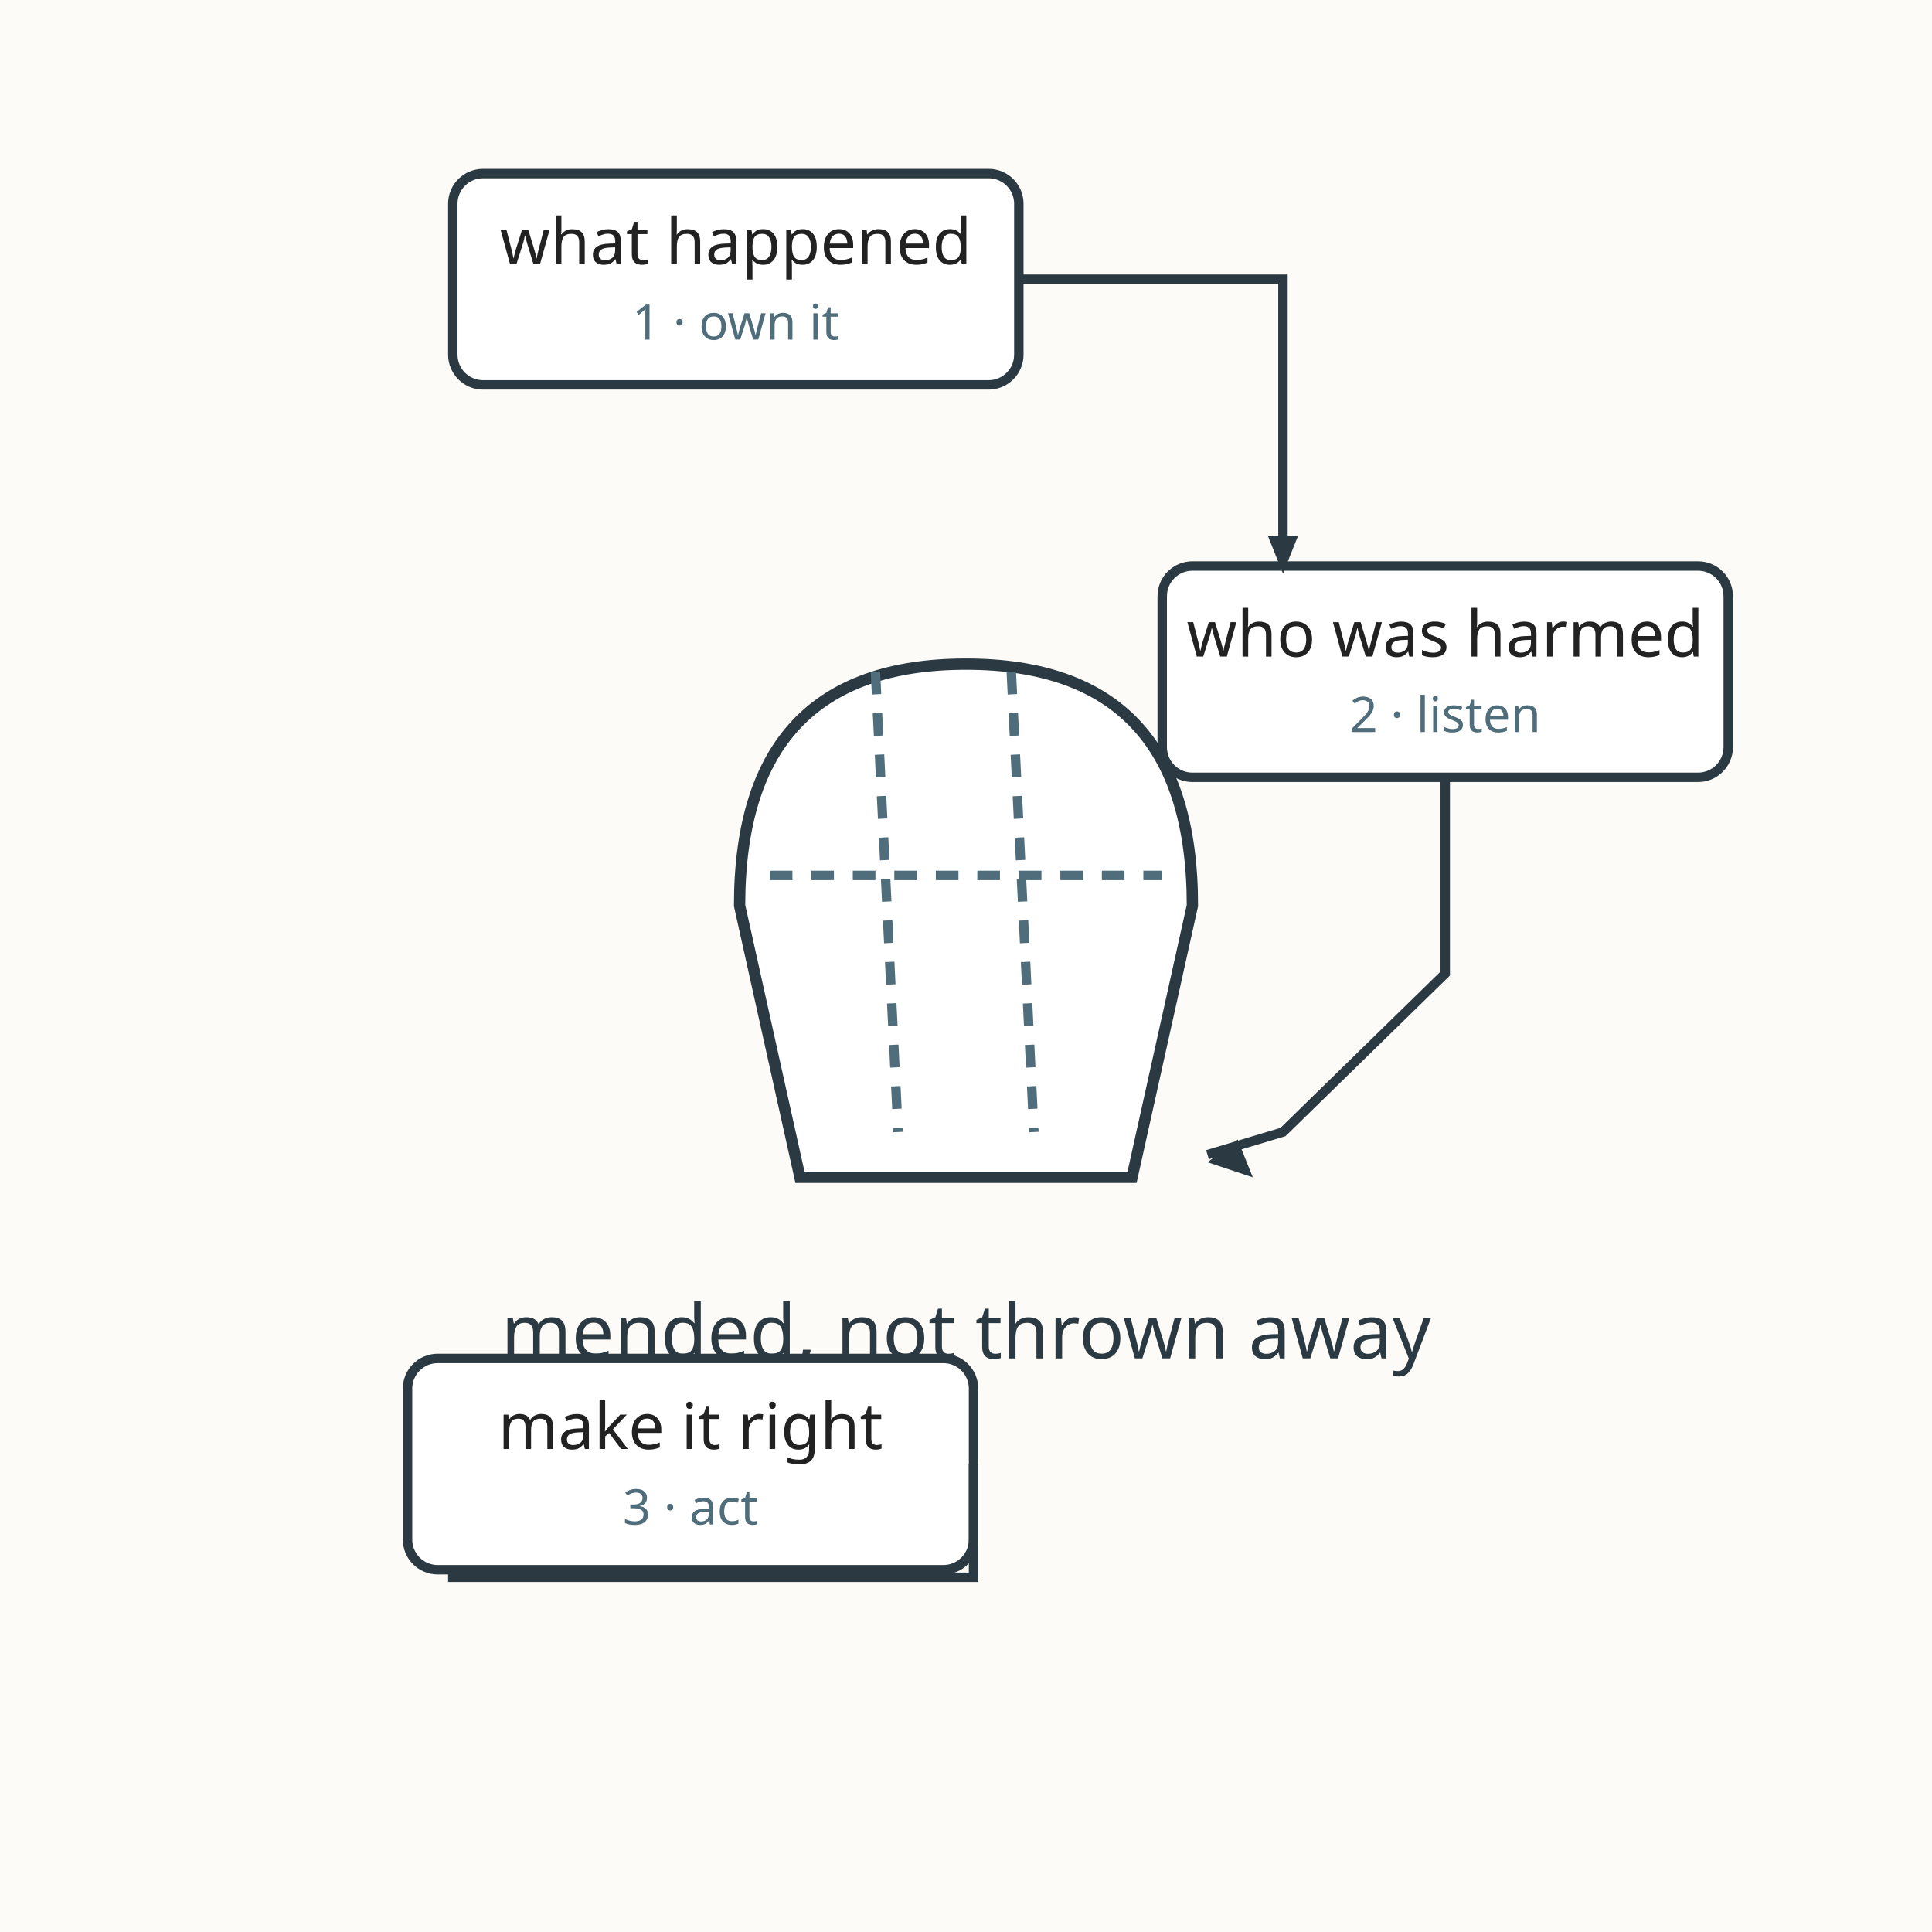
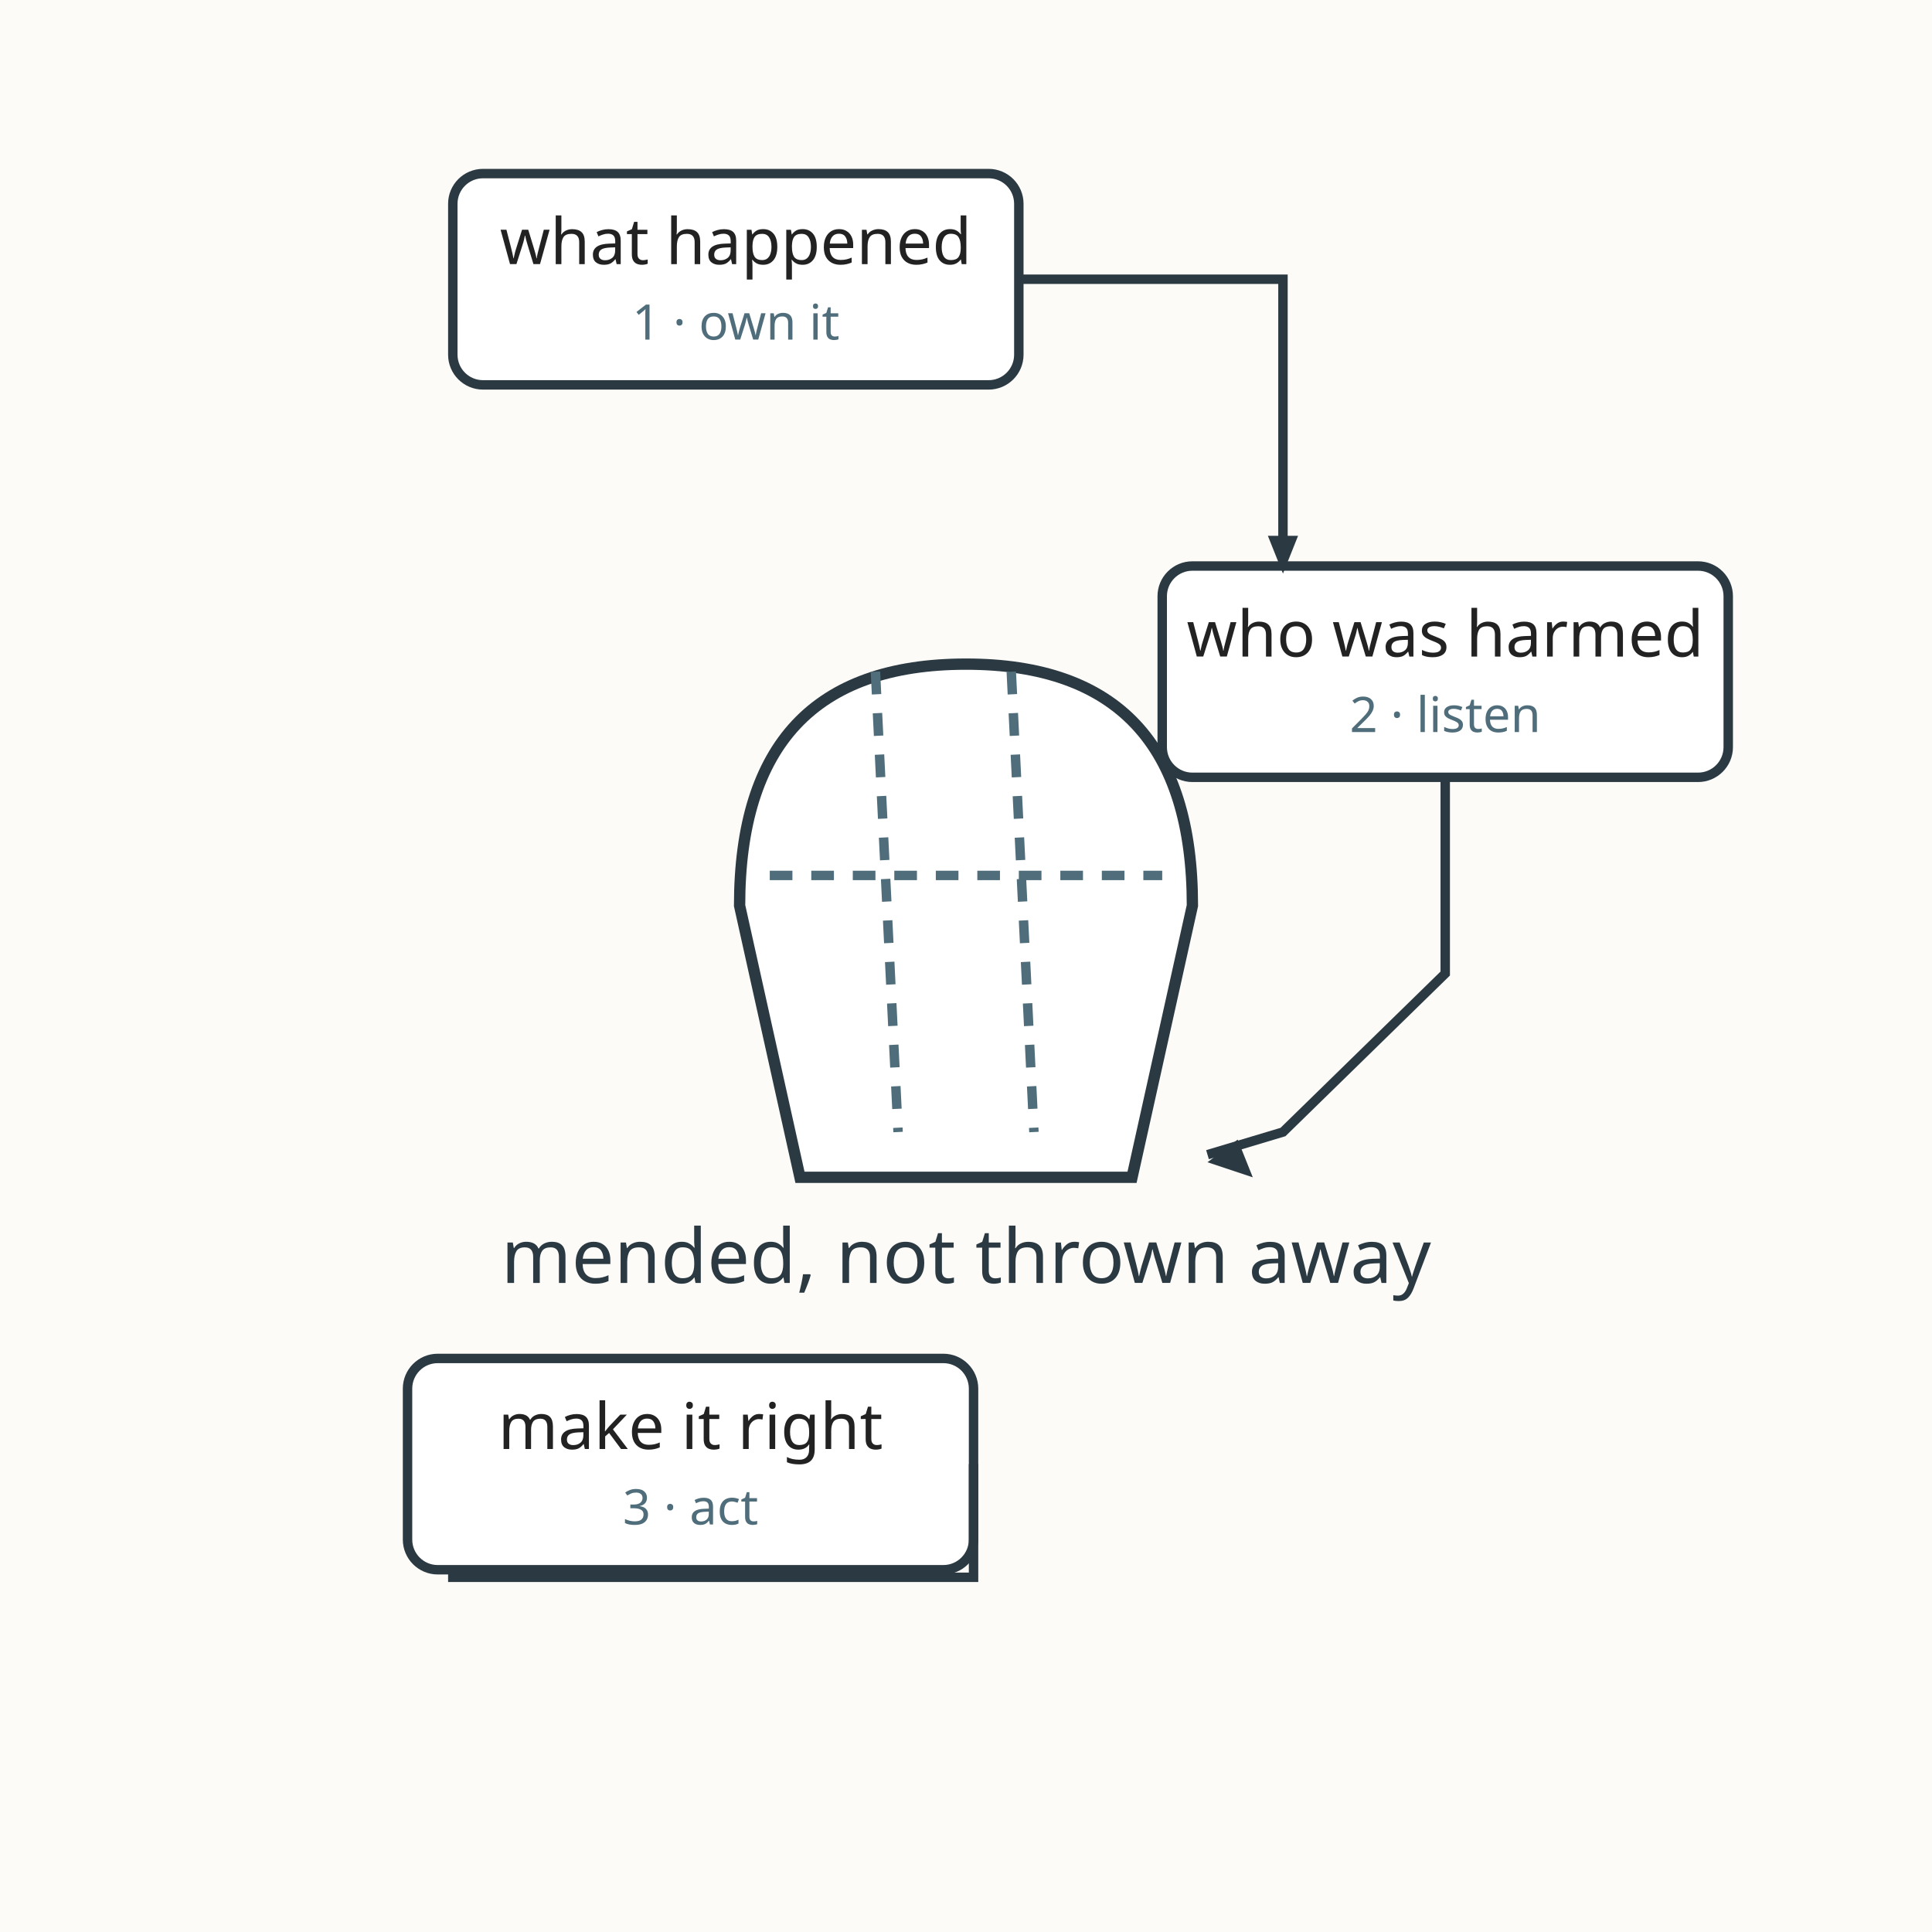
<svg xmlns="http://www.w3.org/2000/svg" viewBox="0 0 512 512" role="img" aria-labelledby="t d">
  <rect width="512" height="512" fill="#fdfbf7" />
  <path d="M196 240 Q196 176 256 176 Q316 176 316 240 L300 312 L212 312 Z" fill="#ffffff" stroke="#2b3a42" stroke-width="3" />
  <path d="M232 178 L238 300" stroke="#4f6d7a" stroke-width="2.5" stroke-dasharray="6 5" />
  <path d="M268 178 L274 300" stroke="#4f6d7a" stroke-width="2.5" stroke-dasharray="6 5" />
  <path d="M204 232 L308 232" stroke="#4f6d7a" stroke-width="2.5" stroke-dasharray="6 5" />
-   <text x="256" y="360" text-anchor="middle" font-family="sans-serif" font-size="20" fill="#2b3a42">mended, not thrown away</text>
+   <text x="256" y="340" text-anchor="middle" font-family="sans-serif" font-size="20" fill="#2b3a42">mended, not thrown away</text>
  <rect x="120" y="46" width="150" height="56" rx="8" fill="#ffffff" stroke="#2b3a42" stroke-width="2.5" />
  <text x="195" y="70" text-anchor="middle" font-family="sans-serif" font-size="17" fill="#222222">what happened</text>
  <text x="195" y="90" text-anchor="middle" font-family="sans-serif" font-size="13" fill="#4f6d7a">1 · own it</text>
  <rect x="308" y="150" width="150" height="56" rx="8" fill="#ffffff" stroke="#2b3a42" stroke-width="2.5" />
  <text x="383" y="174" text-anchor="middle" font-family="sans-serif" font-size="17" fill="#222222">who was harmed</text>
  <text x="383" y="194" text-anchor="middle" font-family="sans-serif" font-size="13" fill="#4f6d7a">2 · listen</text>
  <rect x="108" y="360" width="150" height="56" rx="8" fill="#ffffff" stroke="#2b3a42" stroke-width="2.5" />
  <text x="183" y="384" text-anchor="middle" font-family="sans-serif" font-size="17" fill="#222222">make it right</text>
  <text x="183" y="404" text-anchor="middle" font-family="sans-serif" font-size="13" fill="#4f6d7a">3 · act</text>
  <path d="M270 74 L340 74 L340 148" stroke="#2b3a42" stroke-width="2.5" fill="none" />
  <path d="M336 142 L340 152 L344 142" fill="#2b3a42" />
  <path d="M383 206 L383 258 L340 300 L320 306" stroke="#2b3a42" stroke-width="2.5" fill="none" />
  <path d="M328 302 L320 308 L332 312" fill="#2b3a42" />
  <path d="M258 388 L258 418 L120 418 L120 416" stroke="#2b3a42" stroke-width="2.5" fill="none" />
</svg>
